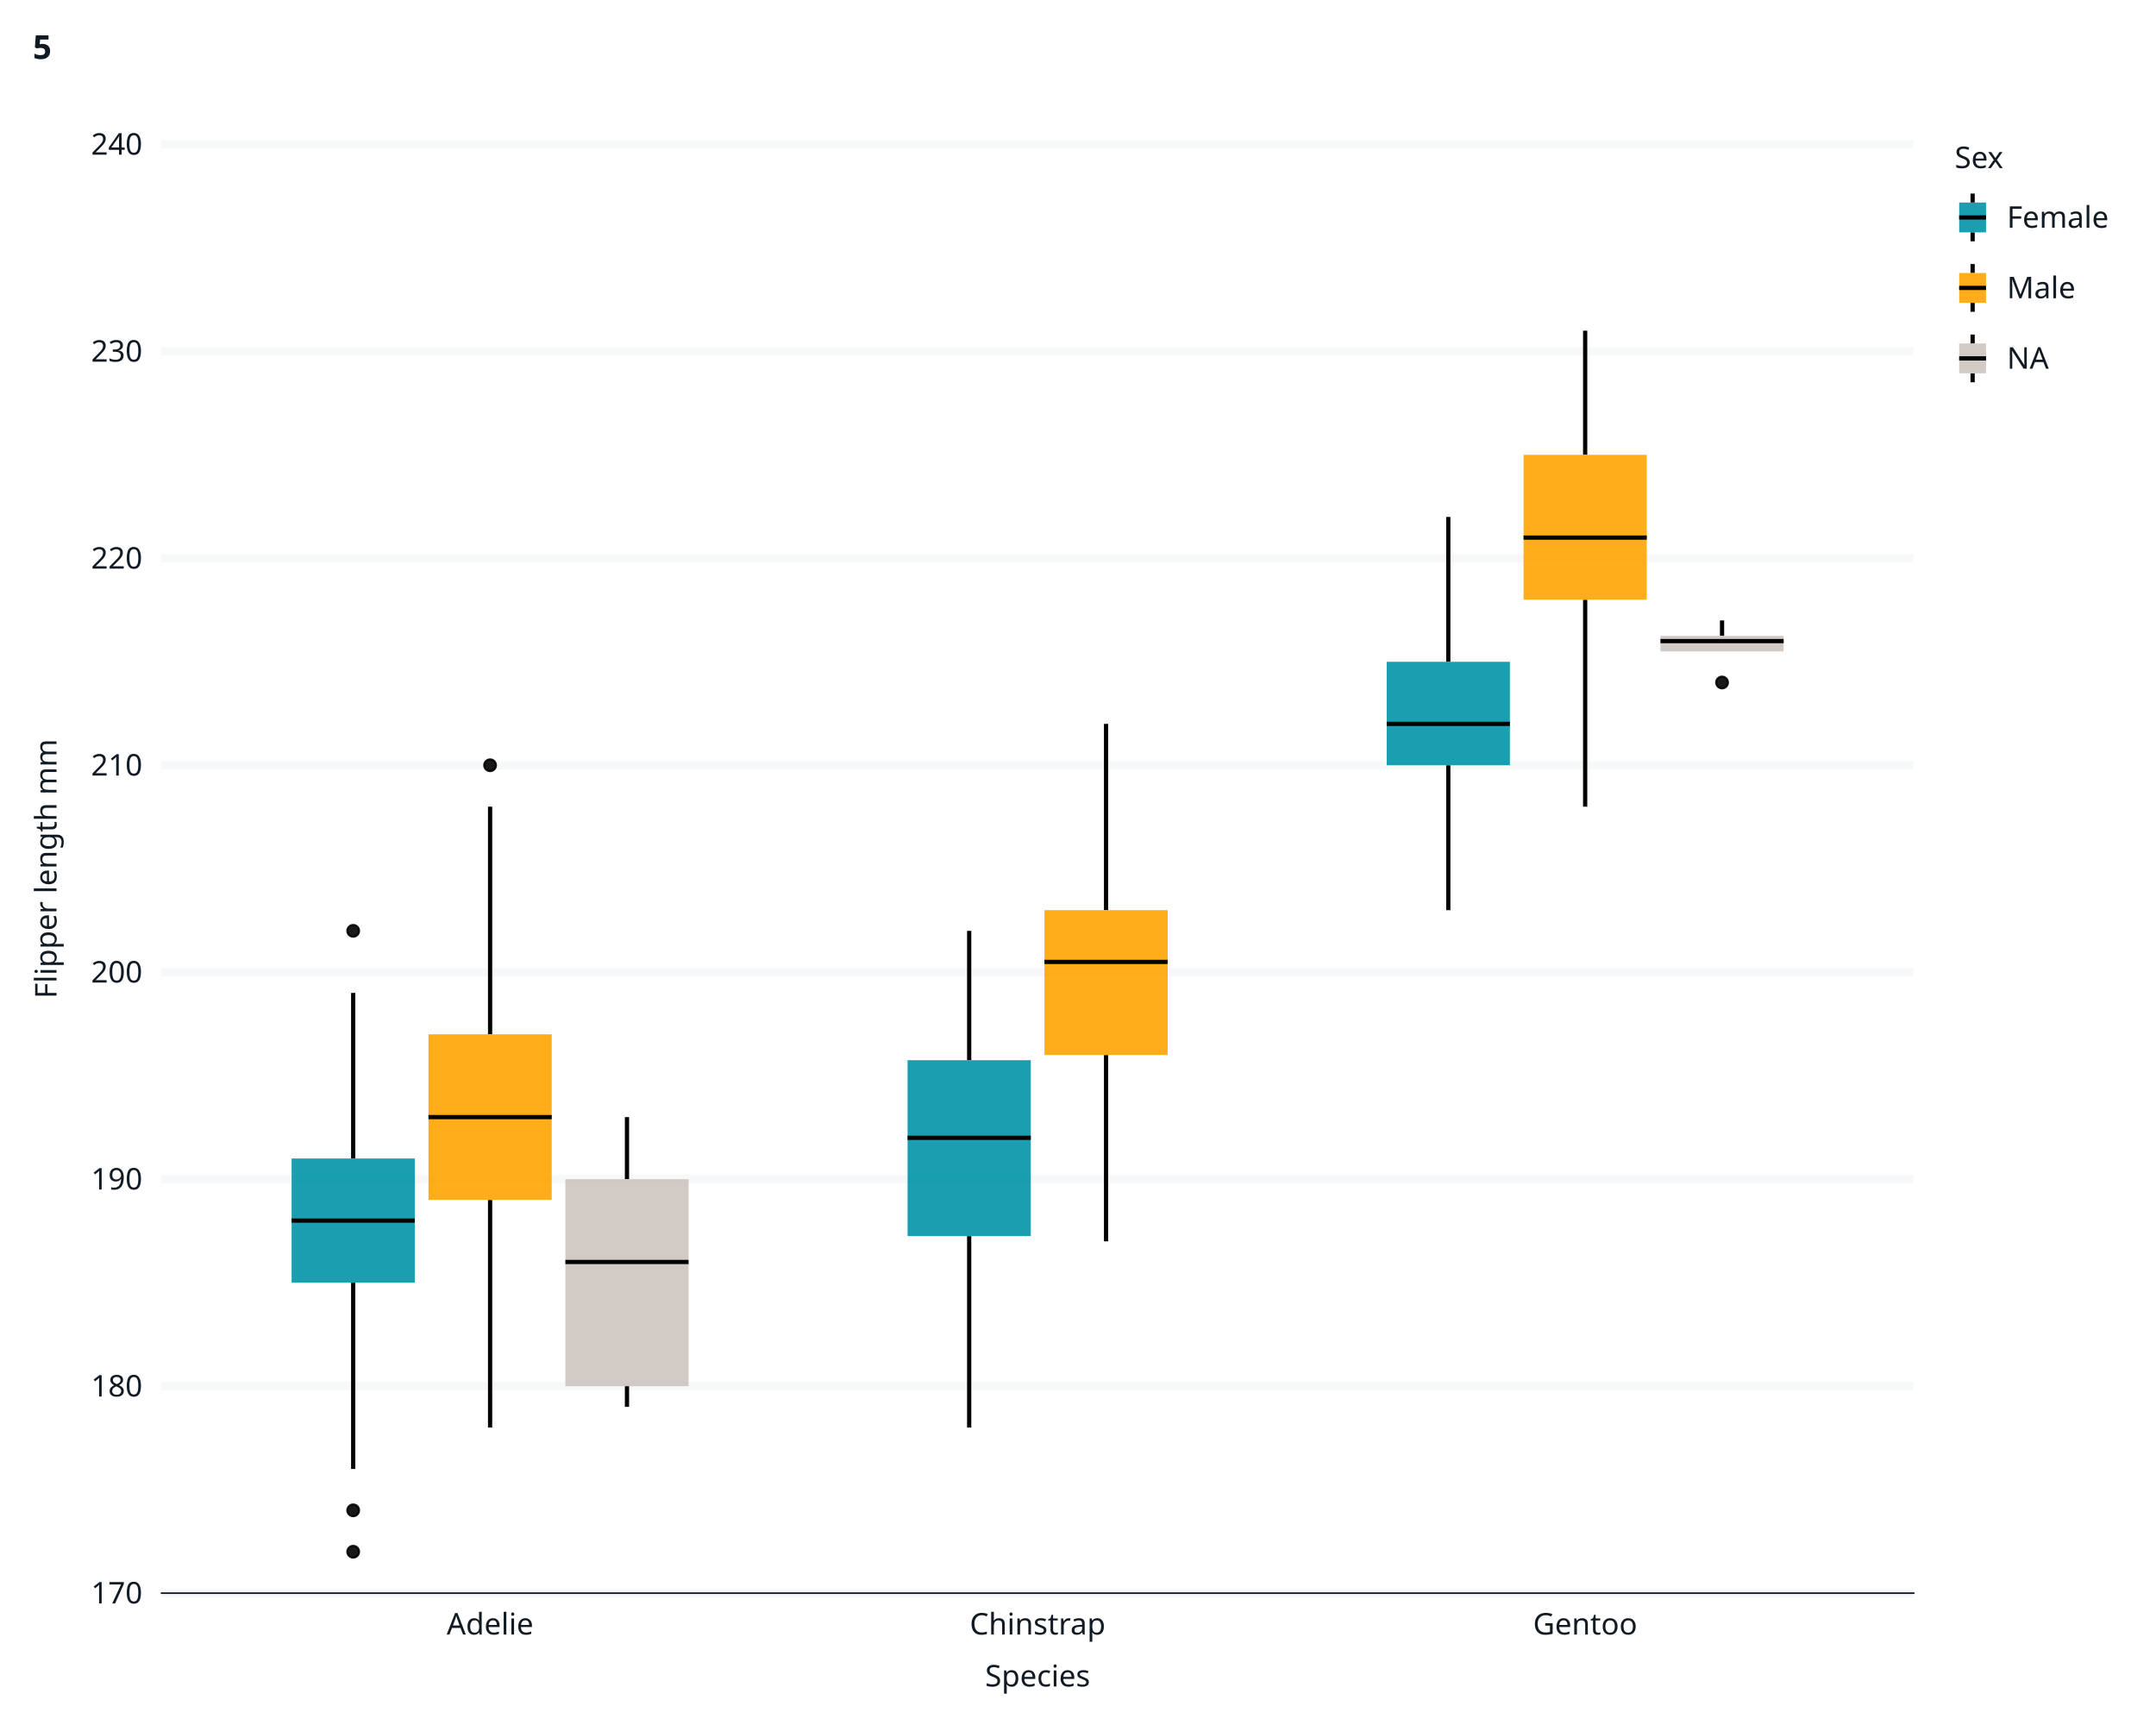
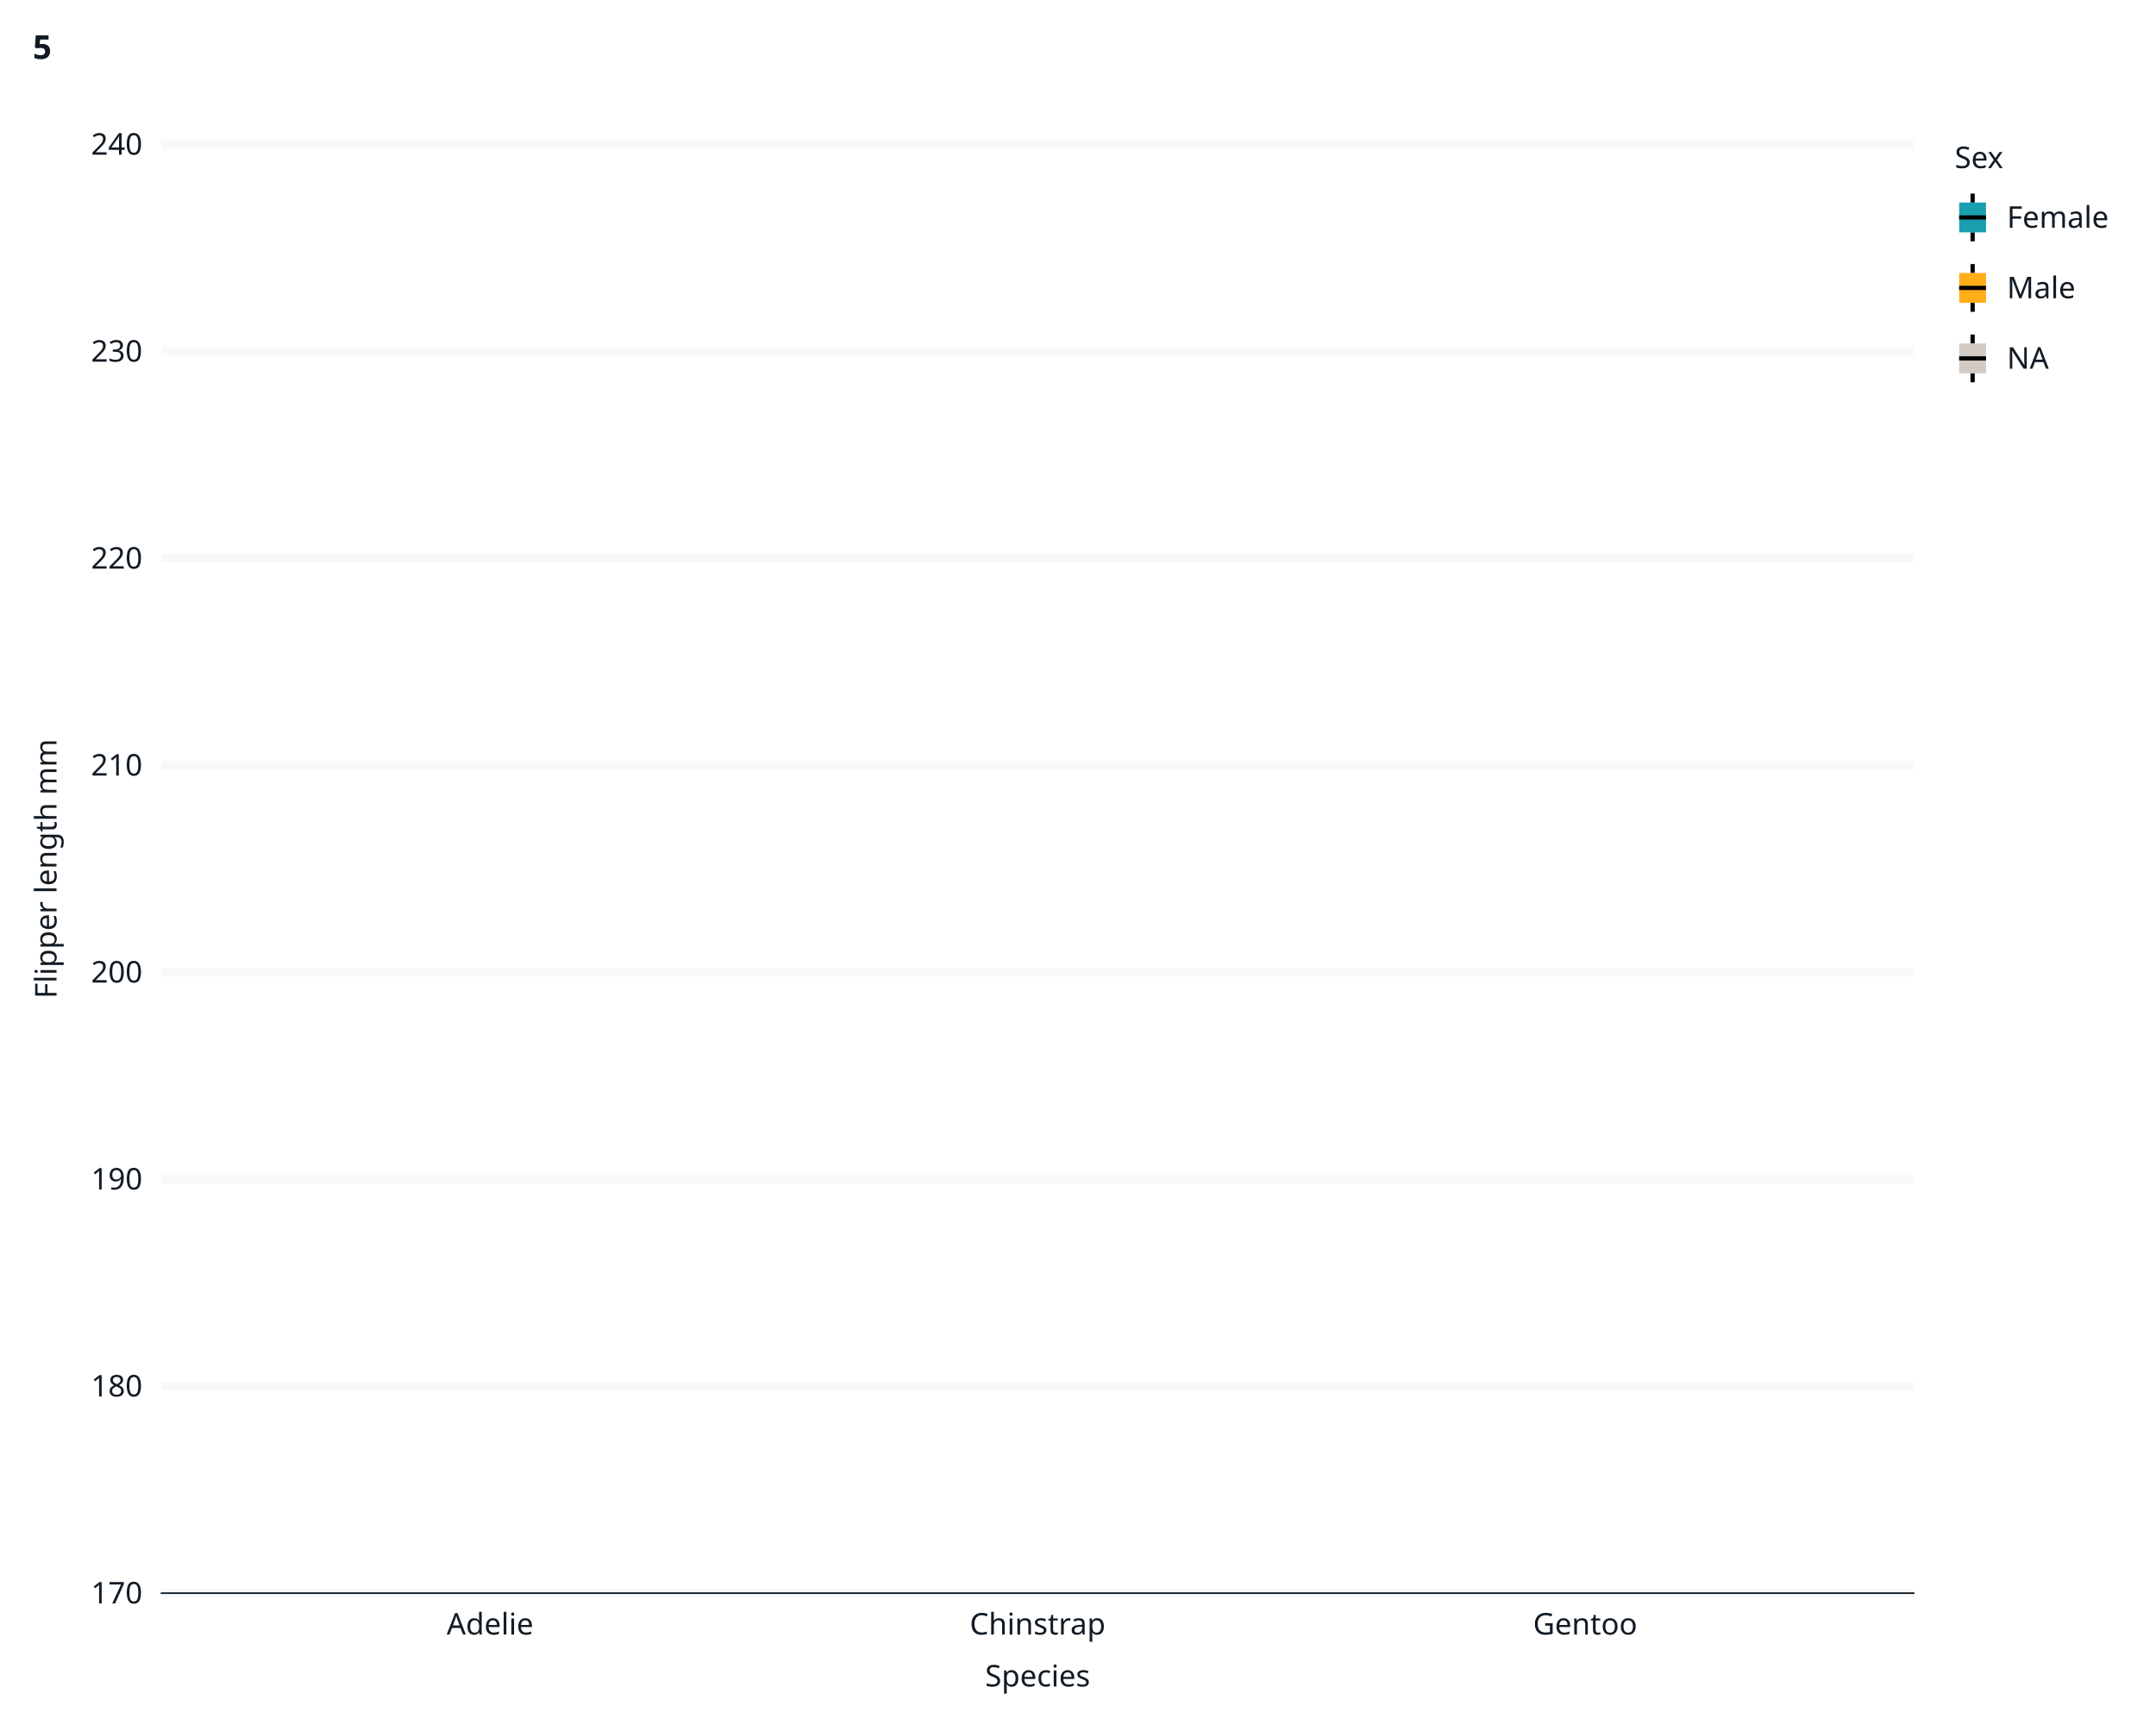
<svg xmlns="http://www.w3.org/2000/svg" class="svglite" data-engine-version="2.0" width="720.00pt" height="576.00pt" viewBox="0 0 720.00 576.00">
  <defs>
    <style type="text/css">
    .svglite line, .svglite polyline, .svglite polygon, .svglite path, .svglite rect, .svglite circle {
      fill: none;
      stroke: #000000;
      stroke-linecap: round;
      stroke-linejoin: round;
      stroke-miterlimit: 10.00;
    }
  </style>
  </defs>
  <rect width="100%" height="100%" style="stroke: none; fill: #FFFFFF;" />
  <defs>
    <clipPath id="cpMC4wMHw3MjAuMDB8MC4wMHw1NzYuMDA=">
      <rect x="0.00" y="0.00" width="720.00" height="576.00" />
    </clipPath>
  </defs>
  <g clip-path="url(#cpMC4wMHw3MjAuMDB8MC4wMHw1NzYuMDA=)">
    <rect x="0" y="0.00" width="720.00" height="576.00" style="stroke-width: 1.07; stroke: #FFFFFF; fill: #FFFFFF;" />
    <rect x="53.95" y="48.21" width="585.13" height="483.76" style="stroke-width: 1.07; stroke: #FFFFFF; fill: #FFFFFF;" />
    <polyline points="53.95,531.97 639.08,531.97 " style="stroke-width: 2.84; stroke: #F6F8FA; stroke-linecap: butt;" />
    <polyline points="53.95,462.86 639.08,462.86 " style="stroke-width: 2.84; stroke: #F6F8FA; stroke-linecap: butt;" />
    <polyline points="53.95,393.75 639.08,393.75 " style="stroke-width: 2.84; stroke: #F6F8FA; stroke-linecap: butt;" />
    <polyline points="53.95,324.64 639.08,324.64 " style="stroke-width: 2.84; stroke: #F6F8FA; stroke-linecap: butt;" />
    <polyline points="53.95,255.53 639.08,255.53 " style="stroke-width: 2.84; stroke: #F6F8FA; stroke-linecap: butt;" />
    <polyline points="53.95,186.43 639.08,186.43 " style="stroke-width: 2.84; stroke: #F6F8FA; stroke-linecap: butt;" />
    <polyline points="53.95,117.32 639.08,117.32 " style="stroke-width: 2.84; stroke: #F6F8FA; stroke-linecap: butt;" />
    <polyline points="53.95,48.21 639.08,48.21 " style="stroke-width: 2.84; stroke: #F6F8FA; stroke-linecap: butt;" />
    <polyline points="163.67,531.97 163.67,48.21 " style="stroke-width: 2.84; stroke: none; stroke-linecap: butt;" />
    <polyline points="346.52,531.97 346.52,48.21 " style="stroke-width: 2.84; stroke: none; stroke-linecap: butt;" />
    <polyline points="529.37,531.97 529.37,48.21 " style="stroke-width: 2.84; stroke: none; stroke-linecap: butt;" />
-     <circle cx="117.95" cy="504.32" r="1.95" style="stroke-width: 0.71; stroke: #000000; stroke-opacity: 0.90; fill: #000000; fill-opacity: 0.90;" />
-     <circle cx="117.95" cy="518.14" r="1.95" style="stroke-width: 0.71; stroke: #000000; stroke-opacity: 0.90; fill: #000000; fill-opacity: 0.90;" />
-     <circle cx="117.95" cy="310.82" r="1.95" style="stroke-width: 0.71; stroke: #000000; stroke-opacity: 0.90; fill: #000000; fill-opacity: 0.90;" />
-     <line x1="117.95" y1="386.84" x2="117.95" y2="331.55" style="stroke-width: 1.41; stroke-linecap: butt;" />
-     <line x1="117.95" y1="428.30" x2="117.95" y2="490.50" style="stroke-width: 1.41; stroke-linecap: butt;" />
-     <polygon points="97.38,386.84 97.38,428.30 138.52,428.30 138.52,386.84 97.38,386.84 " style="stroke-width: 0.00; stroke-linecap: butt; stroke-linejoin: miter; fill: #0095A8; fill-opacity: 0.90;" />
-     <line x1="97.38" y1="407.57" x2="138.52" y2="407.57" style="stroke-width: 1.41; stroke-linecap: butt; stroke-linejoin: miter;" />
-     <circle cx="163.67" cy="255.53" r="1.95" style="stroke-width: 0.71; stroke: #000000; stroke-opacity: 0.90; fill: #000000; fill-opacity: 0.90;" />
-     <line x1="163.67" y1="345.37" x2="163.67" y2="269.36" style="stroke-width: 1.41; stroke-linecap: butt;" />
-     <line x1="163.67" y1="400.66" x2="163.67" y2="476.68" style="stroke-width: 1.41; stroke-linecap: butt;" />
-     <polygon points="143.09,345.37 143.09,400.66 184.24,400.66 184.24,345.37 143.09,345.37 " style="stroke-width: 0.00; stroke-linecap: butt; stroke-linejoin: miter; fill: #FFA600; fill-opacity: 0.90;" />
-     <line x1="143.09" y1="373.02" x2="184.24" y2="373.02" style="stroke-width: 1.41; stroke-linecap: butt; stroke-linejoin: miter;" />
-     <line x1="209.38" y1="393.75" x2="209.38" y2="373.02" style="stroke-width: 1.41; stroke-linecap: butt;" />
-     <line x1="209.38" y1="462.86" x2="209.38" y2="469.77" style="stroke-width: 1.41; stroke-linecap: butt;" />
-     <polygon points="188.81,393.75 188.81,462.86 229.95,462.86 229.95,393.75 188.81,393.75 " style="stroke-width: 0.00; stroke-linecap: butt; stroke-linejoin: miter; fill: #CDC5BF; fill-opacity: 0.90;" />
-     <line x1="188.81" y1="421.39" x2="229.95" y2="421.39" style="stroke-width: 1.41; stroke-linecap: butt; stroke-linejoin: miter;" />
-     <line x1="323.66" y1="354.01" x2="323.66" y2="310.82" style="stroke-width: 1.41; stroke-linecap: butt;" />
-     <line x1="323.66" y1="412.75" x2="323.66" y2="476.68" style="stroke-width: 1.41; stroke-linecap: butt;" />
-     <polygon points="303.09,354.01 303.09,412.75 344.23,412.75 344.23,354.01 303.09,354.01 " style="stroke-width: 0.00; stroke-linecap: butt; stroke-linejoin: miter; fill: #0095A8; fill-opacity: 0.90;" />
-     <line x1="303.09" y1="379.93" x2="344.23" y2="379.93" style="stroke-width: 1.41; stroke-linecap: butt; stroke-linejoin: miter;" />
-     <line x1="369.37" y1="303.91" x2="369.37" y2="241.71" style="stroke-width: 1.41; stroke-linecap: butt;" />
-     <line x1="369.37" y1="352.28" x2="369.37" y2="414.48" style="stroke-width: 1.41; stroke-linecap: butt;" />
-     <polygon points="348.80,303.91 348.80,352.28 389.94,352.28 389.94,303.91 348.80,303.91 " style="stroke-width: 0.00; stroke-linecap: butt; stroke-linejoin: miter; fill: #FFA600; fill-opacity: 0.90;" />
-     <line x1="348.80" y1="321.19" x2="389.94" y2="321.19" style="stroke-width: 1.41; stroke-linecap: butt; stroke-linejoin: miter;" />
-     <line x1="483.66" y1="220.98" x2="483.66" y2="172.60" style="stroke-width: 1.41; stroke-linecap: butt;" />
-     <line x1="483.66" y1="255.53" x2="483.66" y2="303.91" style="stroke-width: 1.41; stroke-linecap: butt;" />
-     <polygon points="463.09,220.98 463.09,255.53 504.23,255.53 504.23,220.98 463.09,220.98 " style="stroke-width: 0.00; stroke-linecap: butt; stroke-linejoin: miter; fill: #0095A8; fill-opacity: 0.90;" />
-     <line x1="463.09" y1="241.71" x2="504.23" y2="241.71" style="stroke-width: 1.41; stroke-linecap: butt; stroke-linejoin: miter;" />
-     <line x1="529.37" y1="151.87" x2="529.37" y2="110.41" style="stroke-width: 1.41; stroke-linecap: butt;" />
-     <line x1="529.37" y1="200.25" x2="529.37" y2="269.36" style="stroke-width: 1.41; stroke-linecap: butt;" />
-     <polygon points="508.80,151.87 508.80,200.25 549.94,200.25 549.94,151.87 508.80,151.87 " style="stroke-width: 0.00; stroke-linecap: butt; stroke-linejoin: miter; fill: #FFA600; fill-opacity: 0.90;" />
-     <line x1="508.80" y1="179.51" x2="549.94" y2="179.51" style="stroke-width: 1.41; stroke-linecap: butt; stroke-linejoin: miter;" />
-     <circle cx="575.08" cy="227.89" r="1.95" style="stroke-width: 0.71; stroke: #000000; stroke-opacity: 0.90; fill: #000000; fill-opacity: 0.90;" />
-     <line x1="575.08" y1="212.34" x2="575.08" y2="207.16" style="stroke-width: 1.41; stroke-linecap: butt;" />
-     <line x1="575.08" y1="217.52" x2="575.08" y2="217.52" style="stroke-width: 1.41; stroke-linecap: butt;" />
-     <polygon points="554.51,212.34 554.51,217.52 595.65,217.52 595.65,212.34 554.51,212.34 " style="stroke-width: 0.00; stroke-linecap: butt; stroke-linejoin: miter; fill: #CDC5BF; fill-opacity: 0.90;" />
-     <line x1="554.51" y1="214.07" x2="595.65" y2="214.07" style="stroke-width: 1.41; stroke-linecap: butt; stroke-linejoin: miter;" />
    <polyline points="53.95,531.97 53.95,48.21 " style="stroke-width: 0.53; stroke: none; stroke-linecap: square;" />
    <text x="47.56" y="535.41" text-anchor="end" style="font-size: 10.00px; fill: #121B24; font-family: sans;" textLength="16.69px" lengthAdjust="spacingAndGlyphs">170</text>
    <text x="47.56" y="466.30" text-anchor="end" style="font-size: 10.00px; fill: #121B24; font-family: sans;" textLength="16.69px" lengthAdjust="spacingAndGlyphs">180</text>
    <text x="47.56" y="397.19" text-anchor="end" style="font-size: 10.00px; fill: #121B24; font-family: sans;" textLength="16.69px" lengthAdjust="spacingAndGlyphs">190</text>
    <text x="47.56" y="328.08" text-anchor="end" style="font-size: 10.00px; fill: #121B24; font-family: sans;" textLength="16.69px" lengthAdjust="spacingAndGlyphs">200</text>
    <text x="47.56" y="258.97" text-anchor="end" style="font-size: 10.00px; fill: #121B24; font-family: sans;" textLength="16.69px" lengthAdjust="spacingAndGlyphs">210</text>
    <text x="47.56" y="189.87" text-anchor="end" style="font-size: 10.00px; fill: #121B24; font-family: sans;" textLength="16.69px" lengthAdjust="spacingAndGlyphs">220</text>
    <text x="47.56" y="120.76" text-anchor="end" style="font-size: 10.00px; fill: #121B24; font-family: sans;" textLength="16.69px" lengthAdjust="spacingAndGlyphs">230</text>
    <text x="47.56" y="51.65" text-anchor="end" style="font-size: 10.00px; fill: #121B24; font-family: sans;" textLength="16.69px" lengthAdjust="spacingAndGlyphs">240</text>
    <polyline points="50.30,531.97 53.95,531.97 " style="stroke-width: 0.53; stroke: none; stroke-linecap: butt;" />
    <polyline points="50.30,462.86 53.95,462.86 " style="stroke-width: 0.53; stroke: none; stroke-linecap: butt;" />
    <polyline points="50.30,393.75 53.95,393.75 " style="stroke-width: 0.53; stroke: none; stroke-linecap: butt;" />
    <polyline points="50.30,324.64 53.95,324.64 " style="stroke-width: 0.53; stroke: none; stroke-linecap: butt;" />
    <polyline points="50.30,255.53 53.95,255.53 " style="stroke-width: 0.53; stroke: none; stroke-linecap: butt;" />
    <polyline points="50.30,186.43 53.95,186.43 " style="stroke-width: 0.53; stroke: none; stroke-linecap: butt;" />
    <polyline points="50.30,117.32 53.95,117.32 " style="stroke-width: 0.53; stroke: none; stroke-linecap: butt;" />
    <polyline points="50.30,48.21 53.95,48.21 " style="stroke-width: 0.53; stroke: none; stroke-linecap: butt;" />
    <polyline points="53.95,531.97 639.08,531.97 " style="stroke-width: 0.53; stroke: #121B24; stroke-linecap: square;" />
    <polyline points="163.67,535.62 163.67,531.97 " style="stroke-width: 0.53; stroke: none; stroke-linecap: butt;" />
    <polyline points="346.52,535.62 346.52,531.97 " style="stroke-width: 0.53; stroke: none; stroke-linecap: butt;" />
    <polyline points="529.37,535.62 529.37,531.97 " style="stroke-width: 0.53; stroke: none; stroke-linecap: butt;" />
    <text x="163.67" y="545.79" text-anchor="middle" style="font-size: 10.00px; fill: #121B24; font-family: sans;" textLength="27.80px" lengthAdjust="spacingAndGlyphs">Adelie</text>
    <text x="346.52" y="545.79" text-anchor="middle" style="font-size: 10.00px; fill: #121B24; font-family: sans;" textLength="42.80px" lengthAdjust="spacingAndGlyphs">Chinstrap</text>
    <text x="529.37" y="545.79" text-anchor="middle" style="font-size: 10.00px; fill: #121B24; font-family: sans;" textLength="32.81px" lengthAdjust="spacingAndGlyphs">Gentoo</text>
    <text x="346.52" y="563.13" text-anchor="middle" style="font-size: 10.00px; fill: #121B24; font-family: sans;" textLength="35.59px" lengthAdjust="spacingAndGlyphs">Species</text>
    <text transform="translate(18.88,290.09) rotate(-90)" text-anchor="middle" style="font-size: 10.00px; fill: #121B24; font-family: sans;" textLength="80.03px" lengthAdjust="spacingAndGlyphs">Flipper length mm</text>
    <rect x="644.56" y="48.21" width="53.52" height="89.64" style="stroke-width: 1.07; stroke: #FFFFFF; fill: #FFFFFF;" />
    <text x="652.78" y="56.13" style="font-size: 10.00px; fill: #121B24; font-family: sans;" textLength="17.24px" lengthAdjust="spacingAndGlyphs">Sex</text>
    <rect x="652.78" y="62.65" width="11.96" height="19.92" style="stroke-width: 1.07; stroke: #FFFFFF; fill: #FFFFFF;" />
    <polyline points="658.76,80.57 658.76,77.59 " style="stroke-width: 1.41; stroke-linecap: butt; stroke-linejoin: miter;" />
    <polyline points="658.76,67.63 658.76,64.64 " style="stroke-width: 1.41; stroke-linecap: butt; stroke-linejoin: miter;" />
    <rect x="654.27" y="67.63" width="8.97" height="9.96" style="stroke-width: 0.00; stroke-linecap: butt; stroke-linejoin: miter; fill: #0095A8; fill-opacity: 0.90;" />
    <polyline points="654.27,72.61 663.24,72.61 " style="stroke-width: 1.41; stroke-linecap: butt; stroke-linejoin: miter;" />
    <polyline points="658.76,80.57 658.76,80.57 " style="stroke-width: 1.41; stroke-linecap: butt; stroke-linejoin: miter;" />
    <polyline points="658.76,64.64 658.76,64.64 " style="stroke-width: 1.41; stroke-linecap: butt; stroke-linejoin: miter;" />
    <rect x="652.78" y="86.18" width="11.96" height="19.92" style="stroke-width: 1.07; stroke: #FFFFFF; fill: #FFFFFF;" />
    <polyline points="658.76,104.11 658.76,101.12 " style="stroke-width: 1.41; stroke-linecap: butt; stroke-linejoin: miter;" />
    <polyline points="658.76,91.16 658.76,88.17 " style="stroke-width: 1.41; stroke-linecap: butt; stroke-linejoin: miter;" />
    <rect x="654.27" y="91.16" width="8.97" height="9.96" style="stroke-width: 0.00; stroke-linecap: butt; stroke-linejoin: miter; fill: #FFA600; fill-opacity: 0.90;" />
    <polyline points="654.27,96.14 663.24,96.14 " style="stroke-width: 1.41; stroke-linecap: butt; stroke-linejoin: miter;" />
    <polyline points="658.76,104.11 658.76,104.11 " style="stroke-width: 1.41; stroke-linecap: butt; stroke-linejoin: miter;" />
    <polyline points="658.76,88.17 658.76,88.17 " style="stroke-width: 1.41; stroke-linecap: butt; stroke-linejoin: miter;" />
    <rect x="652.78" y="109.71" width="11.96" height="19.92" style="stroke-width: 1.07; stroke: #FFFFFF; fill: #FFFFFF;" />
    <polyline points="658.76,127.64 658.76,124.65 " style="stroke-width: 1.41; stroke-linecap: butt; stroke-linejoin: miter;" />
    <polyline points="658.76,114.69 658.76,111.71 " style="stroke-width: 1.41; stroke-linecap: butt; stroke-linejoin: miter;" />
    <rect x="654.27" y="114.69" width="8.97" height="9.96" style="stroke-width: 0.00; stroke-linecap: butt; stroke-linejoin: miter; fill: #CDC5BF; fill-opacity: 0.90;" />
    <polyline points="654.27,119.67 663.24,119.67 " style="stroke-width: 1.41; stroke-linecap: butt; stroke-linejoin: miter;" />
    <polyline points="658.76,127.64 658.76,127.64 " style="stroke-width: 1.41; stroke-linecap: butt; stroke-linejoin: miter;" />
    <polyline points="658.76,111.71 658.76,111.71 " style="stroke-width: 1.41; stroke-linecap: butt; stroke-linejoin: miter;" />
    <text x="670.21" y="76.05" style="font-size: 10.00px; fill: #121B24; font-family: sans;" textLength="33.35px" lengthAdjust="spacingAndGlyphs">Female</text>
    <text x="670.21" y="99.58" style="font-size: 10.00px; fill: #121B24; font-family: sans;" textLength="21.68px" lengthAdjust="spacingAndGlyphs">Male</text>
    <text x="670.21" y="123.11" style="font-size: 10.00px; fill: #121B24; font-family: sans;" textLength="13.90px" lengthAdjust="spacingAndGlyphs">NA</text>
    <text x="10.96" y="19.67" style="font-size: 11.00px; font-weight: bold; fill: #121B24; font-family: sans;" textLength="6.12px" lengthAdjust="spacingAndGlyphs">5</text>
  </g>
</svg>
